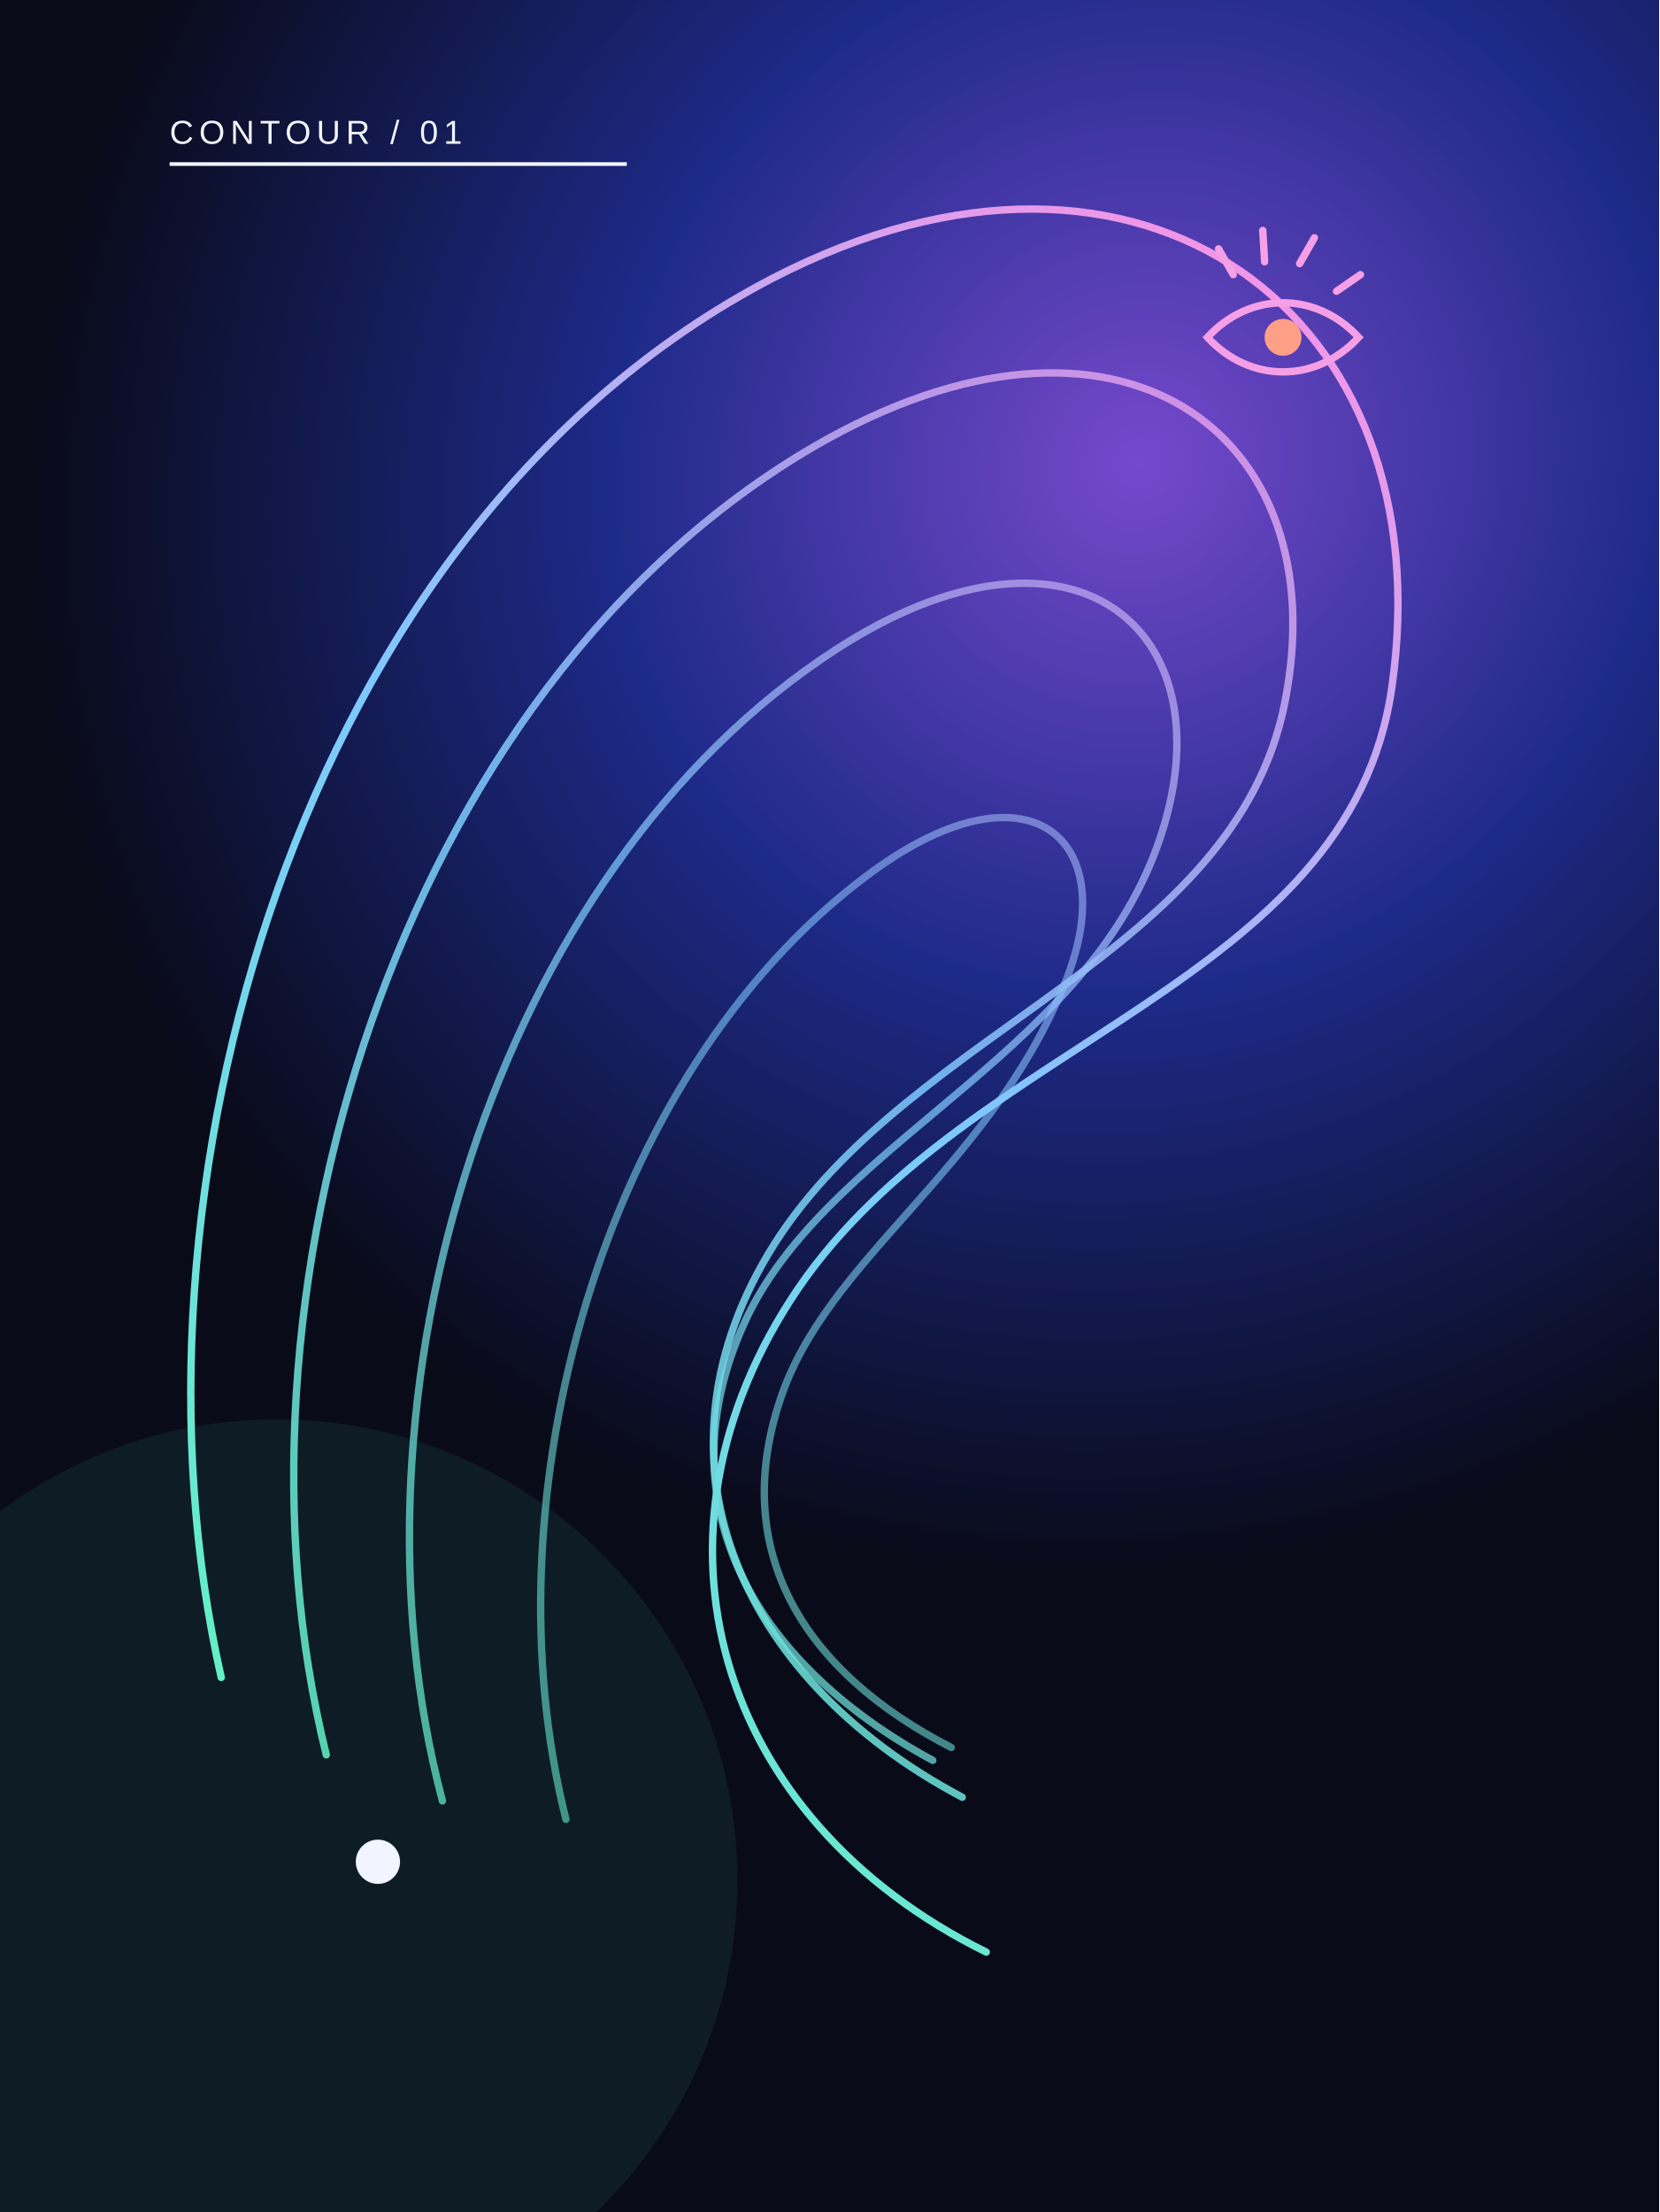
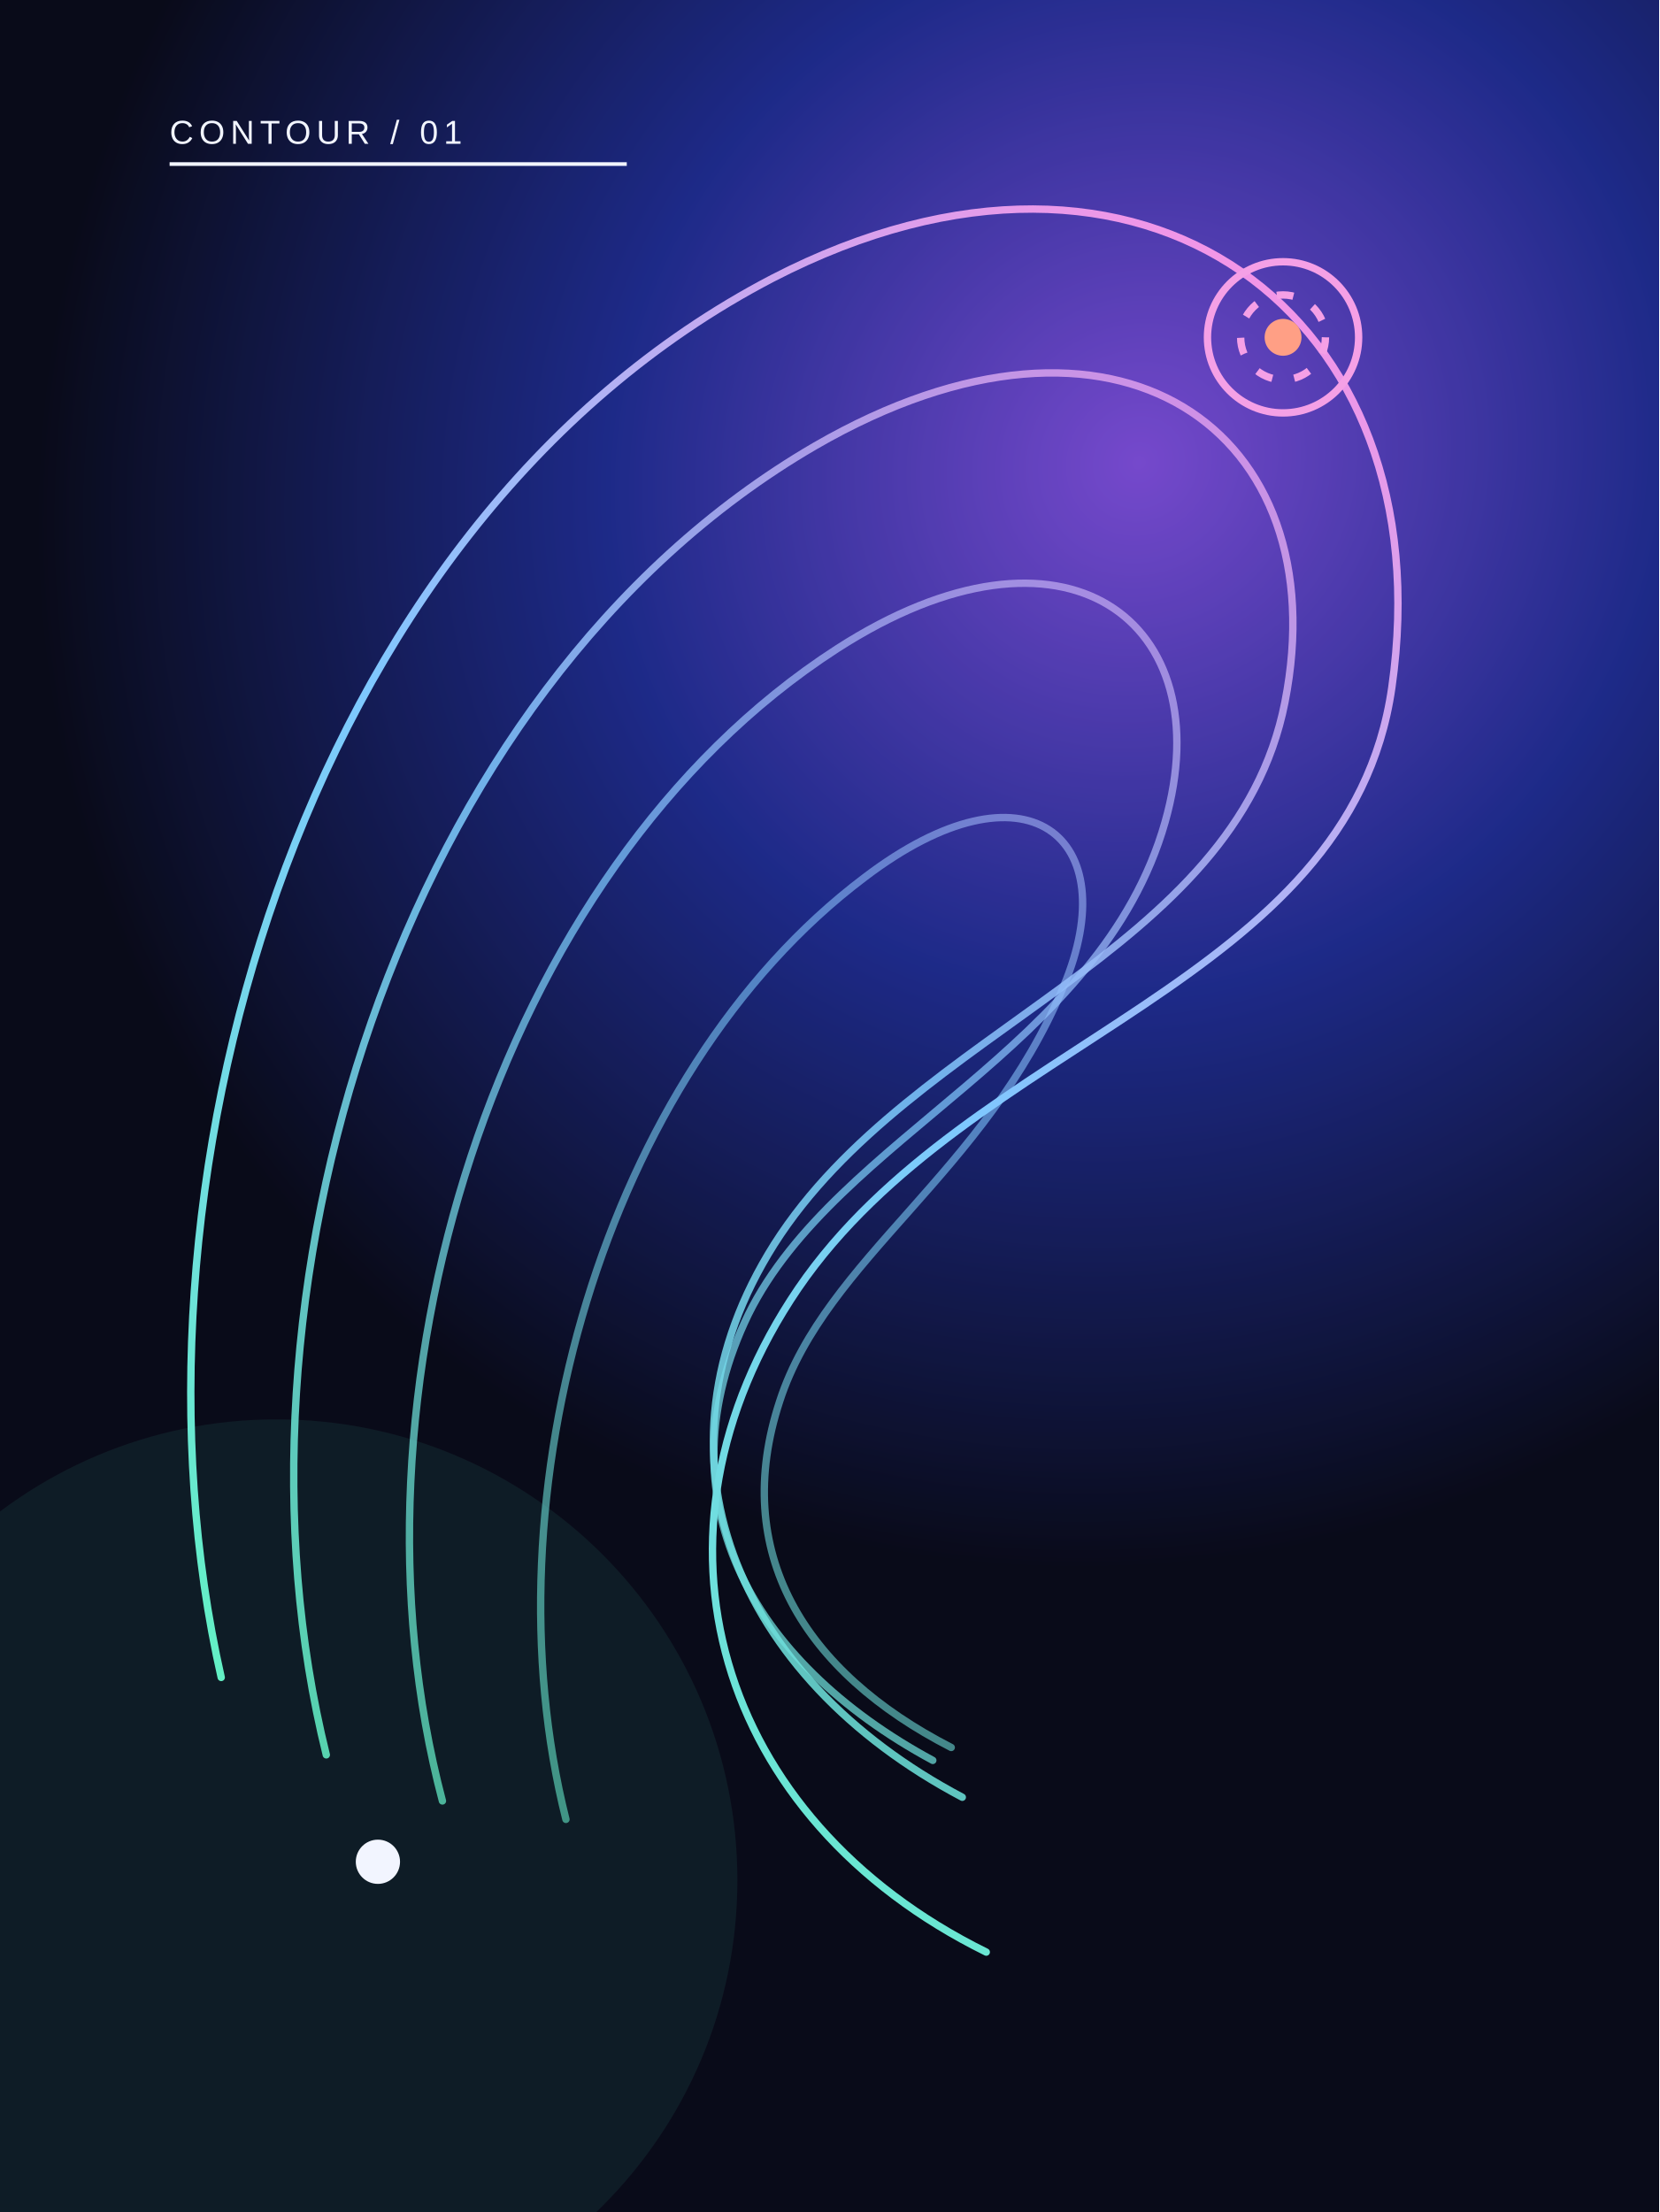
<svg xmlns="http://www.w3.org/2000/svg" width="900" height="1200" viewBox="0 0 900 1200">
  <defs>
    <radialGradient id="glow" cx="0" cy="0" r="1" gradientTransform="translate(620 250) rotate(132) scale(620 580)" gradientUnits="userSpaceOnUse">
      <stop stop-color="#945bff" />
      <stop offset=".48" stop-color="#2333a8" />
      <stop offset="1" stop-color="#090b19" />
    </radialGradient>
    <linearGradient id="line" x1="125" y1="942" x2="688" y2="150" gradientUnits="userSpaceOnUse">
      <stop stop-color="#62f2c2" />
      <stop offset=".52" stop-color="#7ec8ff" />
      <stop offset="1" stop-color="#f395e7" />
    </linearGradient>
  </defs>
  <rect width="900" height="1200" fill="#090b19" />
  <rect width="900" height="1200" fill="url(#glow)" opacity=".78" />
  <circle cx="150" cy="1020" r="250" fill="#52e2bd" opacity=".08" />
  <g fill="none" stroke="url(#line)" stroke-width="4" stroke-linecap="round">
    <path d="M120 910C61 650 160 286 419 151c201-104 365 20 336 222-23 161-229 190-322 326-91 134-44 288 102 360" />
    <path d="M177 952C116 706 215 374 442 242c164-95 284-8 255 139-27 137-202 176-277 294-72 114-21 235 102 300" opacity=".86" />
    <path d="M240 977C182 758 268 472 454 352c124-80 209-15 178 94-35 123-178 170-226 267-48 99 0 188 100 242" opacity=".72" />
    <path d="M307 987C263 812 327 583 469 476c88-67 142-22 108 59-42 101-129 148-154 225-27 82 13 147 93 188" opacity=".58" />
  </g>
-   <path d="M655 183c23-25 59-25 82 0-23 25-59 25-82 0Z" fill="none" stroke="#f5a0e6" stroke-width="4" />
+   <circle cx="696" cy="183" r="41" fill="none" stroke="#f5a0e6" stroke-width="4" />
+   <circle cx="696" cy="183" r="23" fill="none" stroke="#f5a0e6" stroke-width="4" stroke-dasharray="9 12" />
  <circle cx="696" cy="183" r="10" fill="#ff9f85" />
-   <path d="m669 149-8-14m25 7-1-17m20 18 8-14m12 29 13-9" fill="none" stroke="#f5a0e6" stroke-width="4" stroke-linecap="round" />
  <circle cx="205" cy="1010" r="12" fill="#f2f5ff" />
  <path d="M92 89h248" stroke="#f2f5ff" stroke-width="2" />
  <text x="92" y="78" fill="#f2f5ff" font-family="Arial, sans-serif" font-size="18" letter-spacing="3">CONTOUR / 01</text>
</svg>
